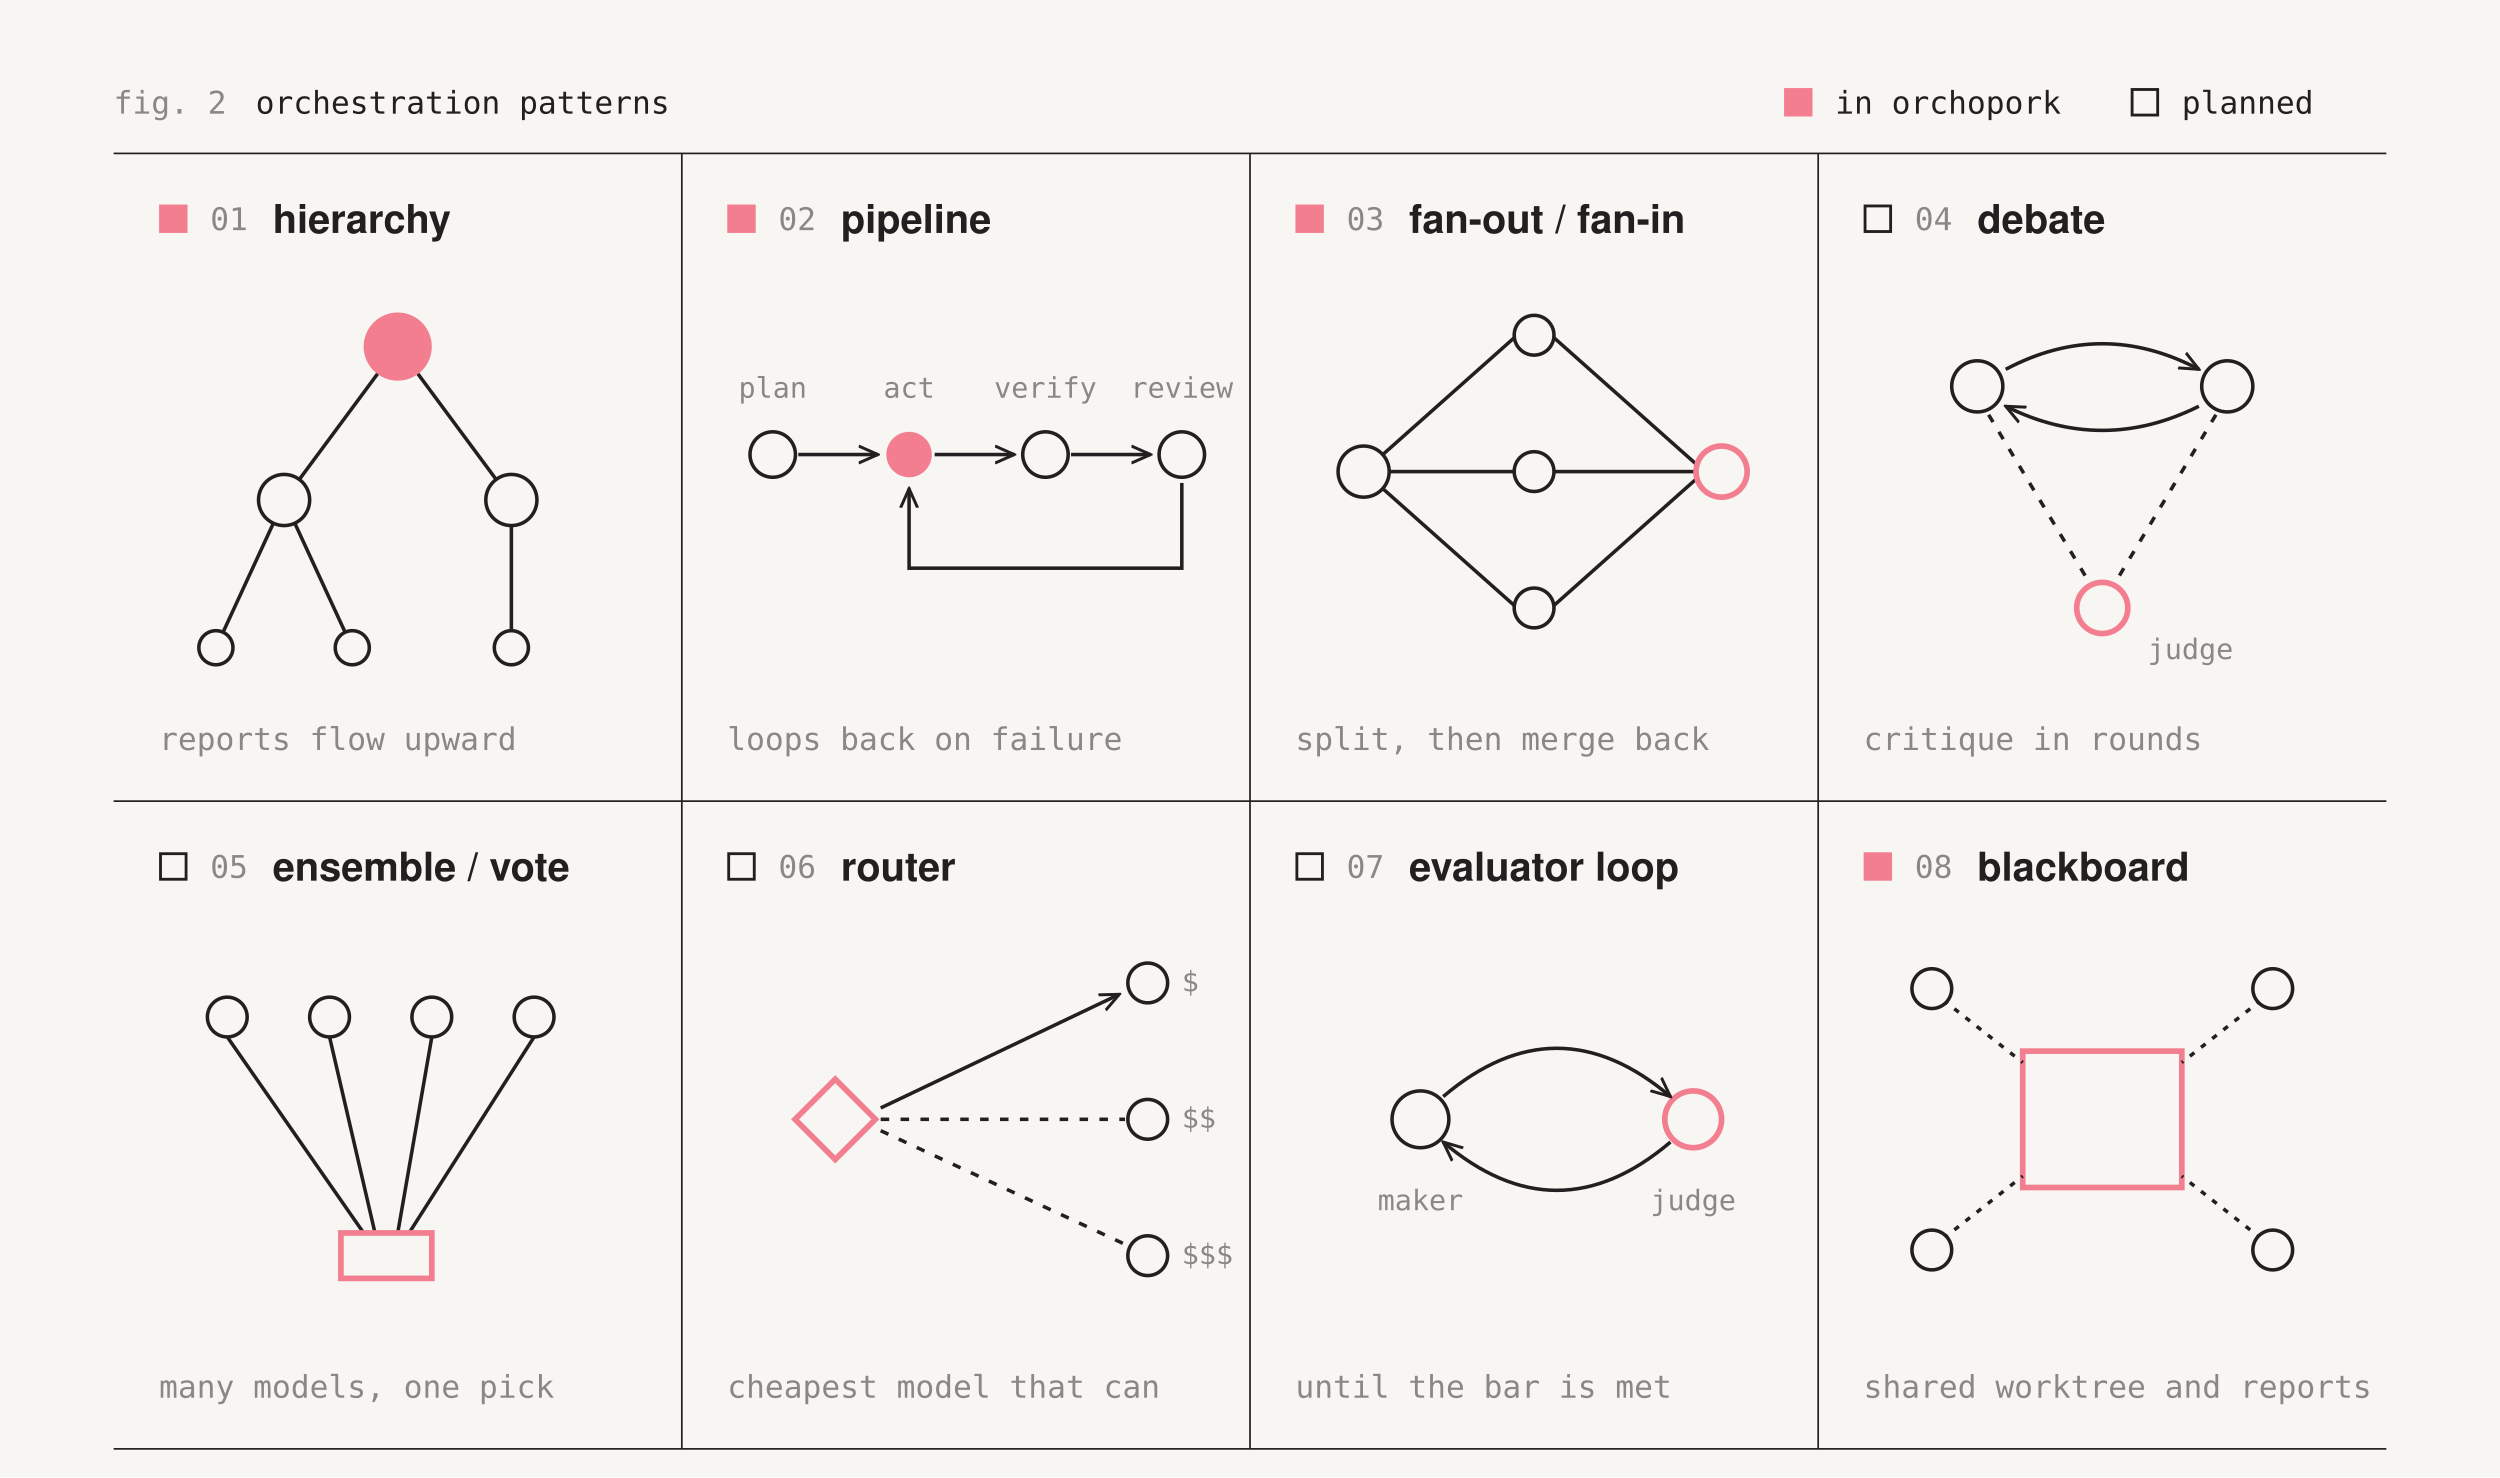
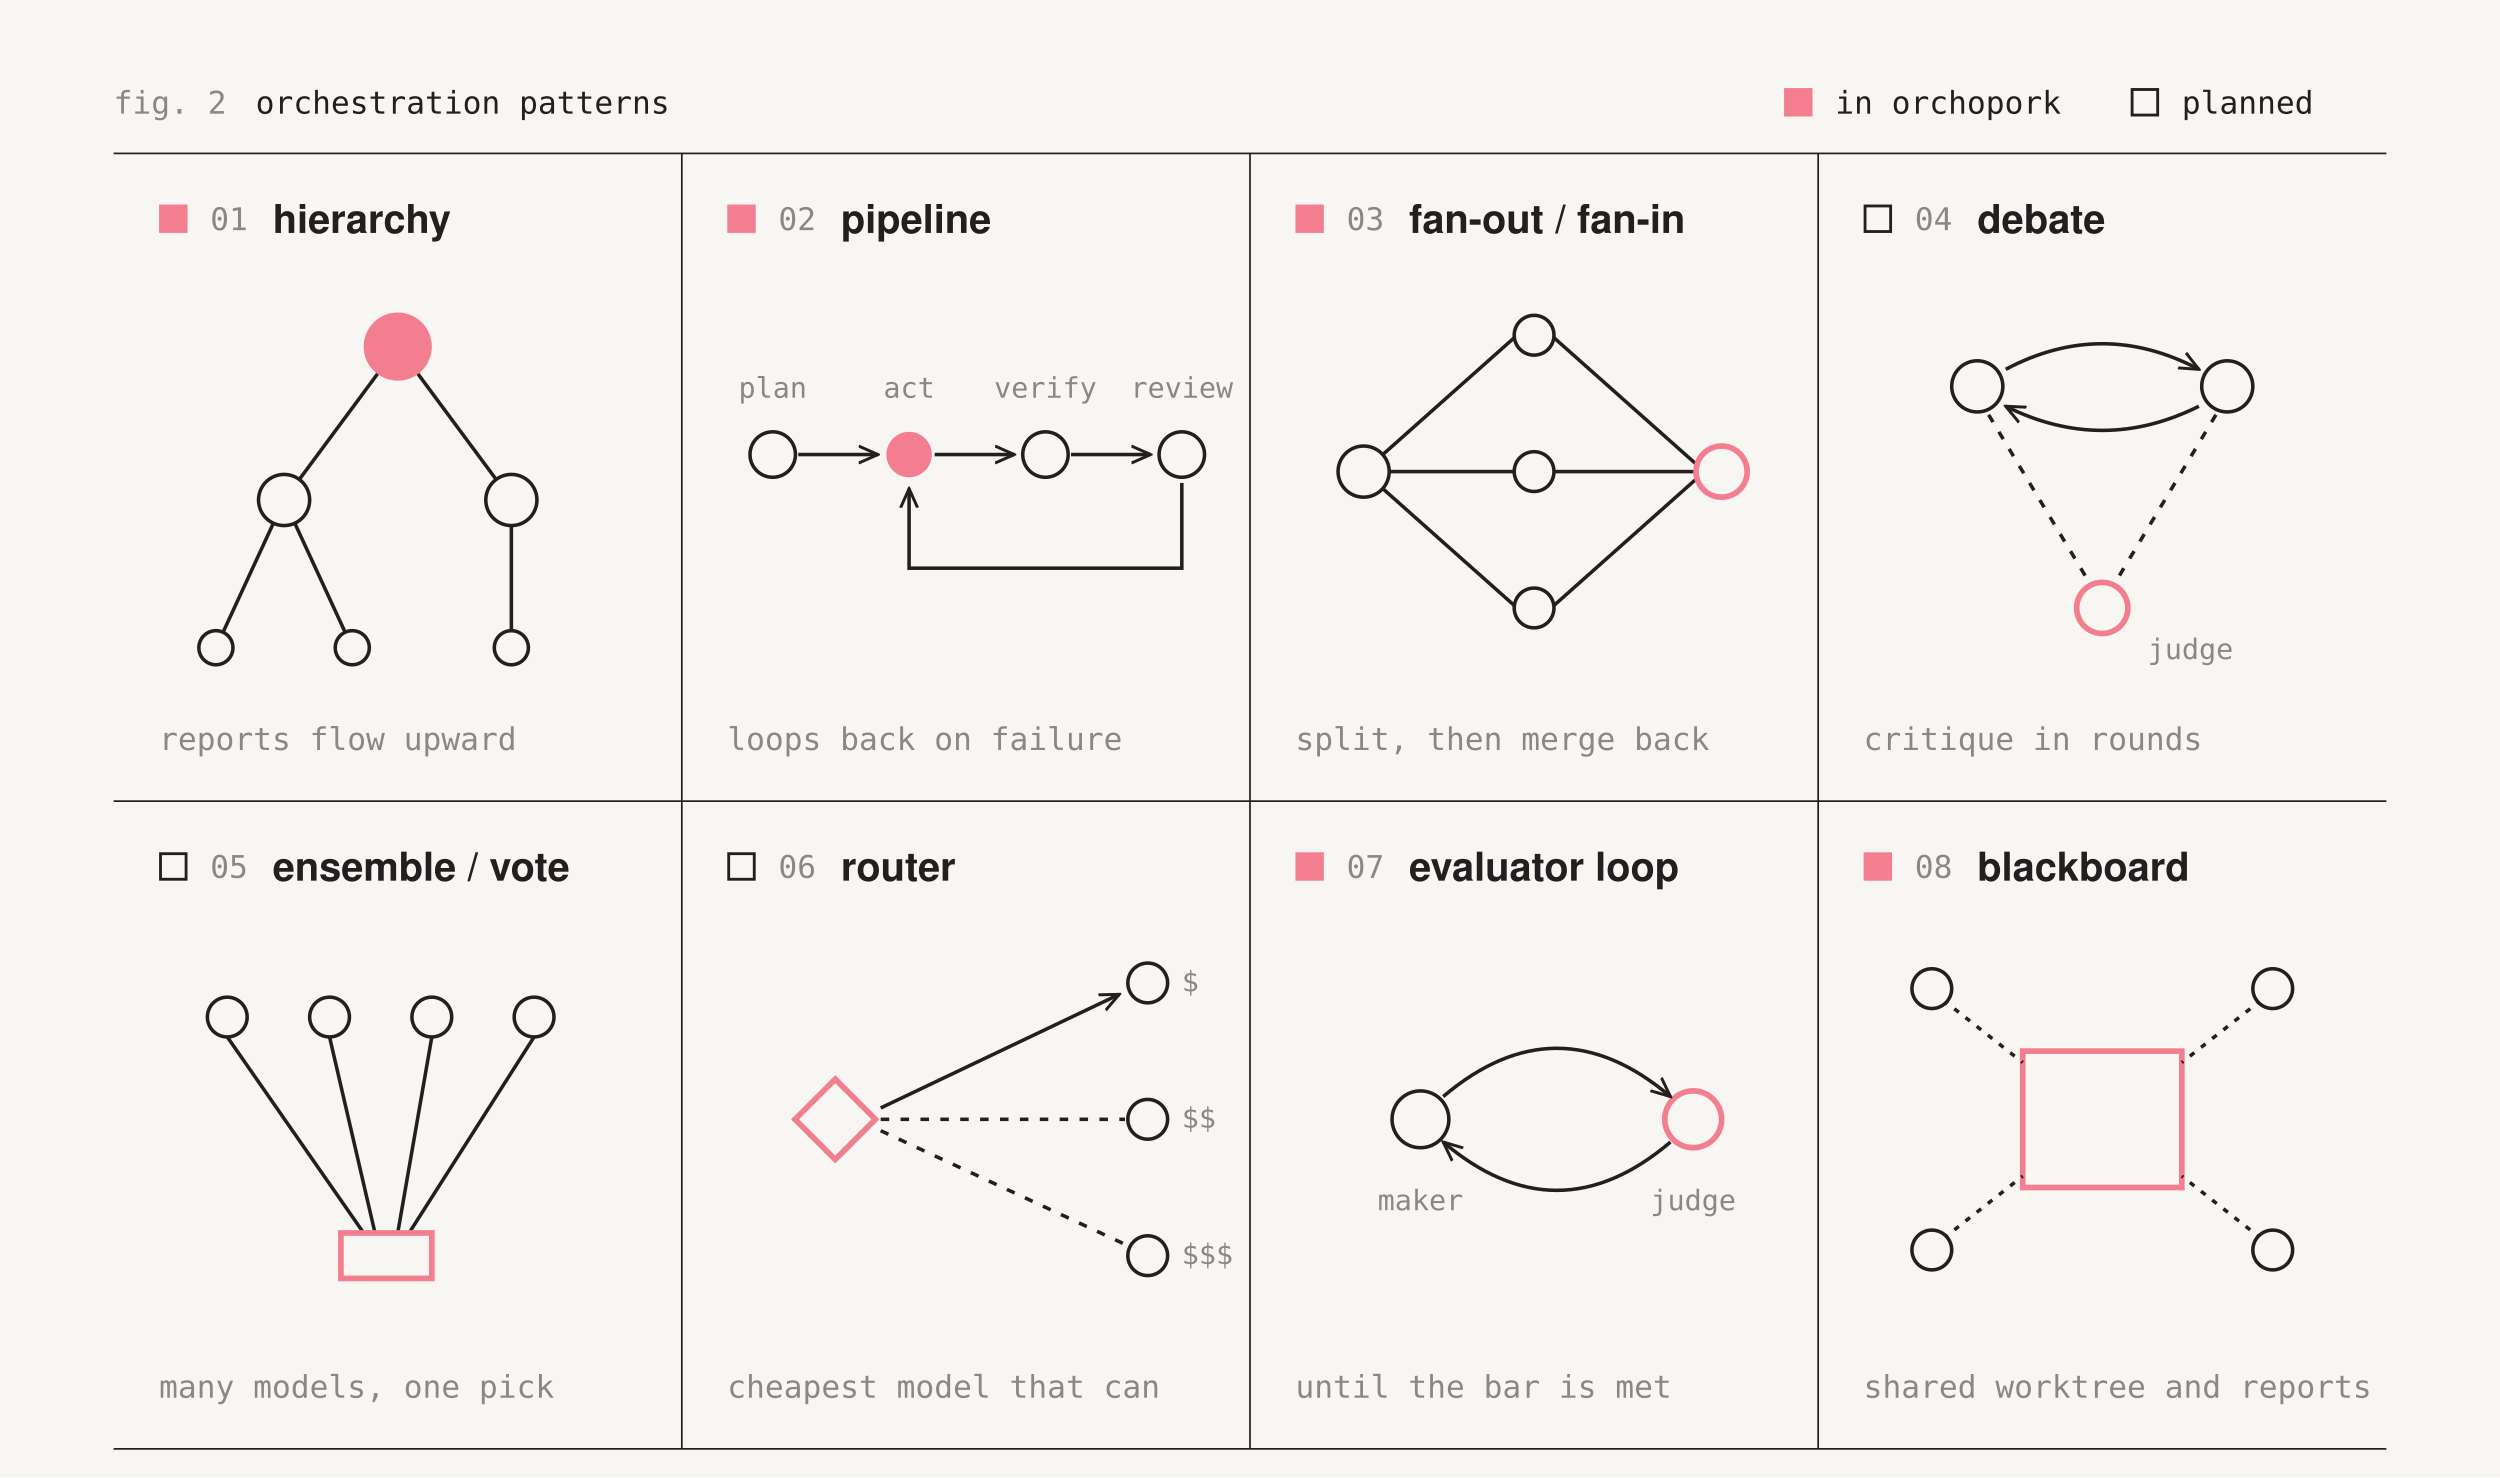
<svg xmlns="http://www.w3.org/2000/svg" viewBox="0 0 880 520" width="880" height="520">
  <defs>
    <marker id="h" viewBox="0 0 10 10" refX="9" refY="5" markerWidth="6" markerHeight="6" orient="auto">
      <path d="M0 1L9 5L0 9" fill="none" stroke="#231f20" stroke-width="1.4" />
    </marker>
    <style>
      .mono{font-family:ui-monospace,SFMono-Regular,Menlo,Consolas,monospace}
      .sans{font-family:ui-sans-serif,-apple-system,'Segoe UI',Helvetica,Arial,sans-serif}
      .ink{fill:#231f20}
      .mute{fill:#8c8686}
      .rule{stroke:#231f20;stroke-width:0.6}
      .e{stroke:#231f20;stroke-width:1.25;fill:none}
      .ea{stroke:#231f20;stroke-width:1.25;fill:none;marker-end:url(#h)}
      .d{stroke:#231f20;stroke-width:1.25;fill:none;stroke-dasharray:3 4}
      .n{fill:#f7f6f3;stroke:#231f20;stroke-width:1.25}
      .p{fill:#f37e8f}
      .name{font-size:14px;font-weight:600}
      .num{font-size:11px}
      .cap{font-size:11px}
    </style>
  </defs>
  <rect width="880" height="520" fill="#f7f6f3" />
  <text class="mono mute" x="40" y="40" font-size="11">fig. 2</text>
  <text class="mono ink" x="90" y="40" font-size="11">orchestration patterns</text>
  <rect x="628" y="31" width="10" height="10" class="p" />
  <text class="mono ink" x="646" y="40" font-size="11">in orchopork</text>
  <rect x="750.5" y="31.5" width="9" height="9" fill="none" stroke="#231f20" />
  <text class="mono ink" x="768" y="40" font-size="11">planned</text>
  <line class="rule" x1="40" y1="54" x2="840" y2="54" />
  <line class="rule" x1="40" y1="282" x2="840" y2="282" />
  <line class="rule" x1="40" y1="510" x2="840" y2="510" />
  <line class="rule" x1="240" y1="54" x2="240" y2="510" />
  <line class="rule" x1="440" y1="54" x2="440" y2="510" />
  <line class="rule" x1="640" y1="54" x2="640" y2="510" />
  <rect x="56" y="72" width="10" height="10" class="p" />
  <text class="mono mute num" x="74" y="81">01</text>
  <text class="sans ink name" x="96" y="82">hierarchy</text>
  <g class="e">
    <line x1="140" y1="122" x2="100" y2="176" />
    <line x1="140" y1="122" x2="180" y2="176" />
    <line x1="100" y1="176" x2="76" y2="228" />
    <line x1="100" y1="176" x2="124" y2="228" />
    <line x1="180" y1="176" x2="180" y2="228" />
  </g>
  <circle class="p" cx="140" cy="122" r="12" />
  <circle class="n" cx="100" cy="176" r="9" />
  <circle class="n" cx="180" cy="176" r="9" />
  <circle class="n" cx="76" cy="228" r="6" />
  <circle class="n" cx="124" cy="228" r="6" />
  <circle class="n" cx="180" cy="228" r="6" />
  <text class="mono mute cap" x="56" y="264">reports flow upward</text>
  <rect x="256" y="72" width="10" height="10" class="p" />
  <text class="mono mute num" x="274" y="81">02</text>
  <text class="sans ink name" x="296" y="82">pipeline</text>
  <circle class="n" cx="272" cy="160" r="8" />
  <circle class="p" cx="320" cy="160" r="8" />
  <circle class="n" cx="368" cy="160" r="8" />
  <circle class="n" cx="416" cy="160" r="8" />
  <line class="ea" x1="281" y1="160" x2="309" y2="160" />
  <line class="ea" x1="329" y1="160" x2="357" y2="160" />
  <line class="ea" x1="377" y1="160" x2="405" y2="160" />
  <path class="ea" d="M416 170 V 200 H 320 V 172" />
  <g class="mono mute" font-size="10" text-anchor="middle">
    <text x="272" y="140">plan</text>
    <text x="320" y="140">act</text>
    <text x="368" y="140">verify</text>
    <text x="416" y="140">review</text>
  </g>
  <text class="mono mute cap" x="256" y="264">loops back on failure</text>
  <rect x="456" y="72" width="10" height="10" class="p" />
  <text class="mono mute num" x="474" y="81">03</text>
  <text class="sans ink name" x="496" y="82">fan-out / fan-in</text>
  <g class="e">
    <line x1="480" y1="166" x2="534" y2="118" />
    <line x1="480" y1="166" x2="534" y2="166" />
    <line x1="480" y1="166" x2="534" y2="214" />
    <line x1="546" y1="118" x2="600" y2="166" />
    <line x1="546" y1="166" x2="600" y2="166" />
    <line x1="546" y1="214" x2="600" y2="166" />
  </g>
  <circle class="n" cx="480" cy="166" r="9" />
  <circle class="n" cx="540" cy="118" r="7" />
  <circle class="n" cx="540" cy="166" r="7" />
  <circle class="n" cx="540" cy="214" r="7" />
  <circle class="n" cx="606" cy="166" r="9" style="stroke:#f37e8f;stroke-width:2" />
  <text class="mono mute cap" x="456" y="264">split, then merge back</text>
  <rect x="656.5" y="72.5" width="9" height="9" fill="none" stroke="#231f20" />
  <text class="mono mute num" x="674" y="81">04</text>
  <text class="sans ink name" x="696" y="82">debate</text>
  <circle class="n" cx="696" cy="136" r="9" />
  <circle class="n" cx="784" cy="136" r="9" />
  <path class="ea" d="M706 130 Q 740 112 774 130" />
  <path class="ea" d="M774 143 Q 740 160 706 143" />
  <line class="d" x1="700" y1="146" x2="736" y2="206" />
  <line class="d" x1="780" y1="146" x2="744" y2="206" />
  <circle class="n" cx="740" cy="214" r="9" style="stroke:#f37e8f;stroke-width:2" />
  <text class="mono mute" x="756" y="232" font-size="10">judge</text>
  <text class="mono mute cap" x="656" y="264">critique in rounds</text>
  <rect x="56.5" y="300.5" width="9" height="9" fill="none" stroke="#231f20" />
  <text class="mono mute num" x="74" y="309">05</text>
  <text class="sans ink name" x="96" y="310">ensemble / vote</text>
  <circle class="n" cx="80" cy="358" r="7" />
  <circle class="n" cx="116" cy="358" r="7" />
  <circle class="n" cx="152" cy="358" r="7" />
  <circle class="n" cx="188" cy="358" r="7" />
  <g class="e">
    <line x1="80" y1="365" x2="128" y2="434" />
    <line x1="116" y1="365" x2="132" y2="434" />
    <line x1="152" y1="365" x2="140" y2="434" />
    <line x1="188" y1="365" x2="144" y2="434" />
  </g>
  <rect x="120" y="434" width="32" height="16" fill="none" stroke="#f37e8f" stroke-width="2" />
  <text class="mono mute cap" x="56" y="492">many models, one pick</text>
  <rect x="256.5" y="300.5" width="9" height="9" fill="none" stroke="#231f20" />
  <text class="mono mute num" x="274" y="309">06</text>
  <text class="sans ink name" x="296" y="310">router</text>
  <rect x="284" y="384" width="20" height="20" transform="rotate(45 294 394)" fill="none" stroke="#f37e8f" stroke-width="2" />
  <circle class="n" cx="404" cy="346" r="7" />
  <circle class="n" cx="404" cy="394" r="7" />
  <circle class="n" cx="404" cy="442" r="7" />
  <line class="ea" x1="310" y1="390" x2="394" y2="350" />
  <line class="d" x1="310" y1="394" x2="396" y2="394" />
  <line class="d" x1="310" y1="398" x2="396" y2="438" />
  <g class="mono mute" font-size="10">
    <text x="416" y="349">$</text>
    <text x="416" y="397">$$</text>
    <text x="416" y="445">$$$</text>
  </g>
  <text class="mono mute cap" x="256" y="492">cheapest model that can</text>
-   <rect x="456.5" y="300.5" width="9" height="9" fill="none" stroke="#231f20" />
+   <rect x="456" y="300" width="10" height="10" class="p" />
  <text class="mono mute num" x="474" y="309">07</text>
  <text class="sans ink name" x="496" y="310">evaluator loop</text>
  <circle class="n" cx="500" cy="394" r="10" />
  <circle class="n" cx="596" cy="394" r="10" style="stroke:#f37e8f;stroke-width:2" />
  <path class="ea" d="M508 386 Q 548 352 588 386" />
  <path class="ea" d="M588 402 Q 548 436 508 402" />
  <g class="mono mute" font-size="10" text-anchor="middle">
    <text x="500" y="426">maker</text>
    <text x="596" y="426">judge</text>
  </g>
  <text class="mono mute cap" x="456" y="492">until the bar is met</text>
  <rect x="656" y="300" width="10" height="10" class="p" />
  <text class="mono mute num" x="674" y="309">08</text>
  <text class="sans ink name" x="696" y="310">blackboard</text>
  <rect x="712" y="370" width="56" height="48" fill="none" stroke="#f37e8f" stroke-width="2" />
  <g class="e" stroke-dasharray="2 3">
    <line x1="684" y1="352" x2="712" y2="374" />
    <line x1="796" y1="352" x2="768" y2="374" />
    <line x1="684" y1="436" x2="712" y2="414" />
    <line x1="796" y1="436" x2="768" y2="414" />
  </g>
  <circle class="n" cx="680" cy="348" r="7" />
  <circle class="n" cx="800" cy="348" r="7" />
  <circle class="n" cx="680" cy="440" r="7" />
  <circle class="n" cx="800" cy="440" r="7" />
  <text class="mono mute cap" x="656" y="492">shared worktree and reports</text>
</svg>
